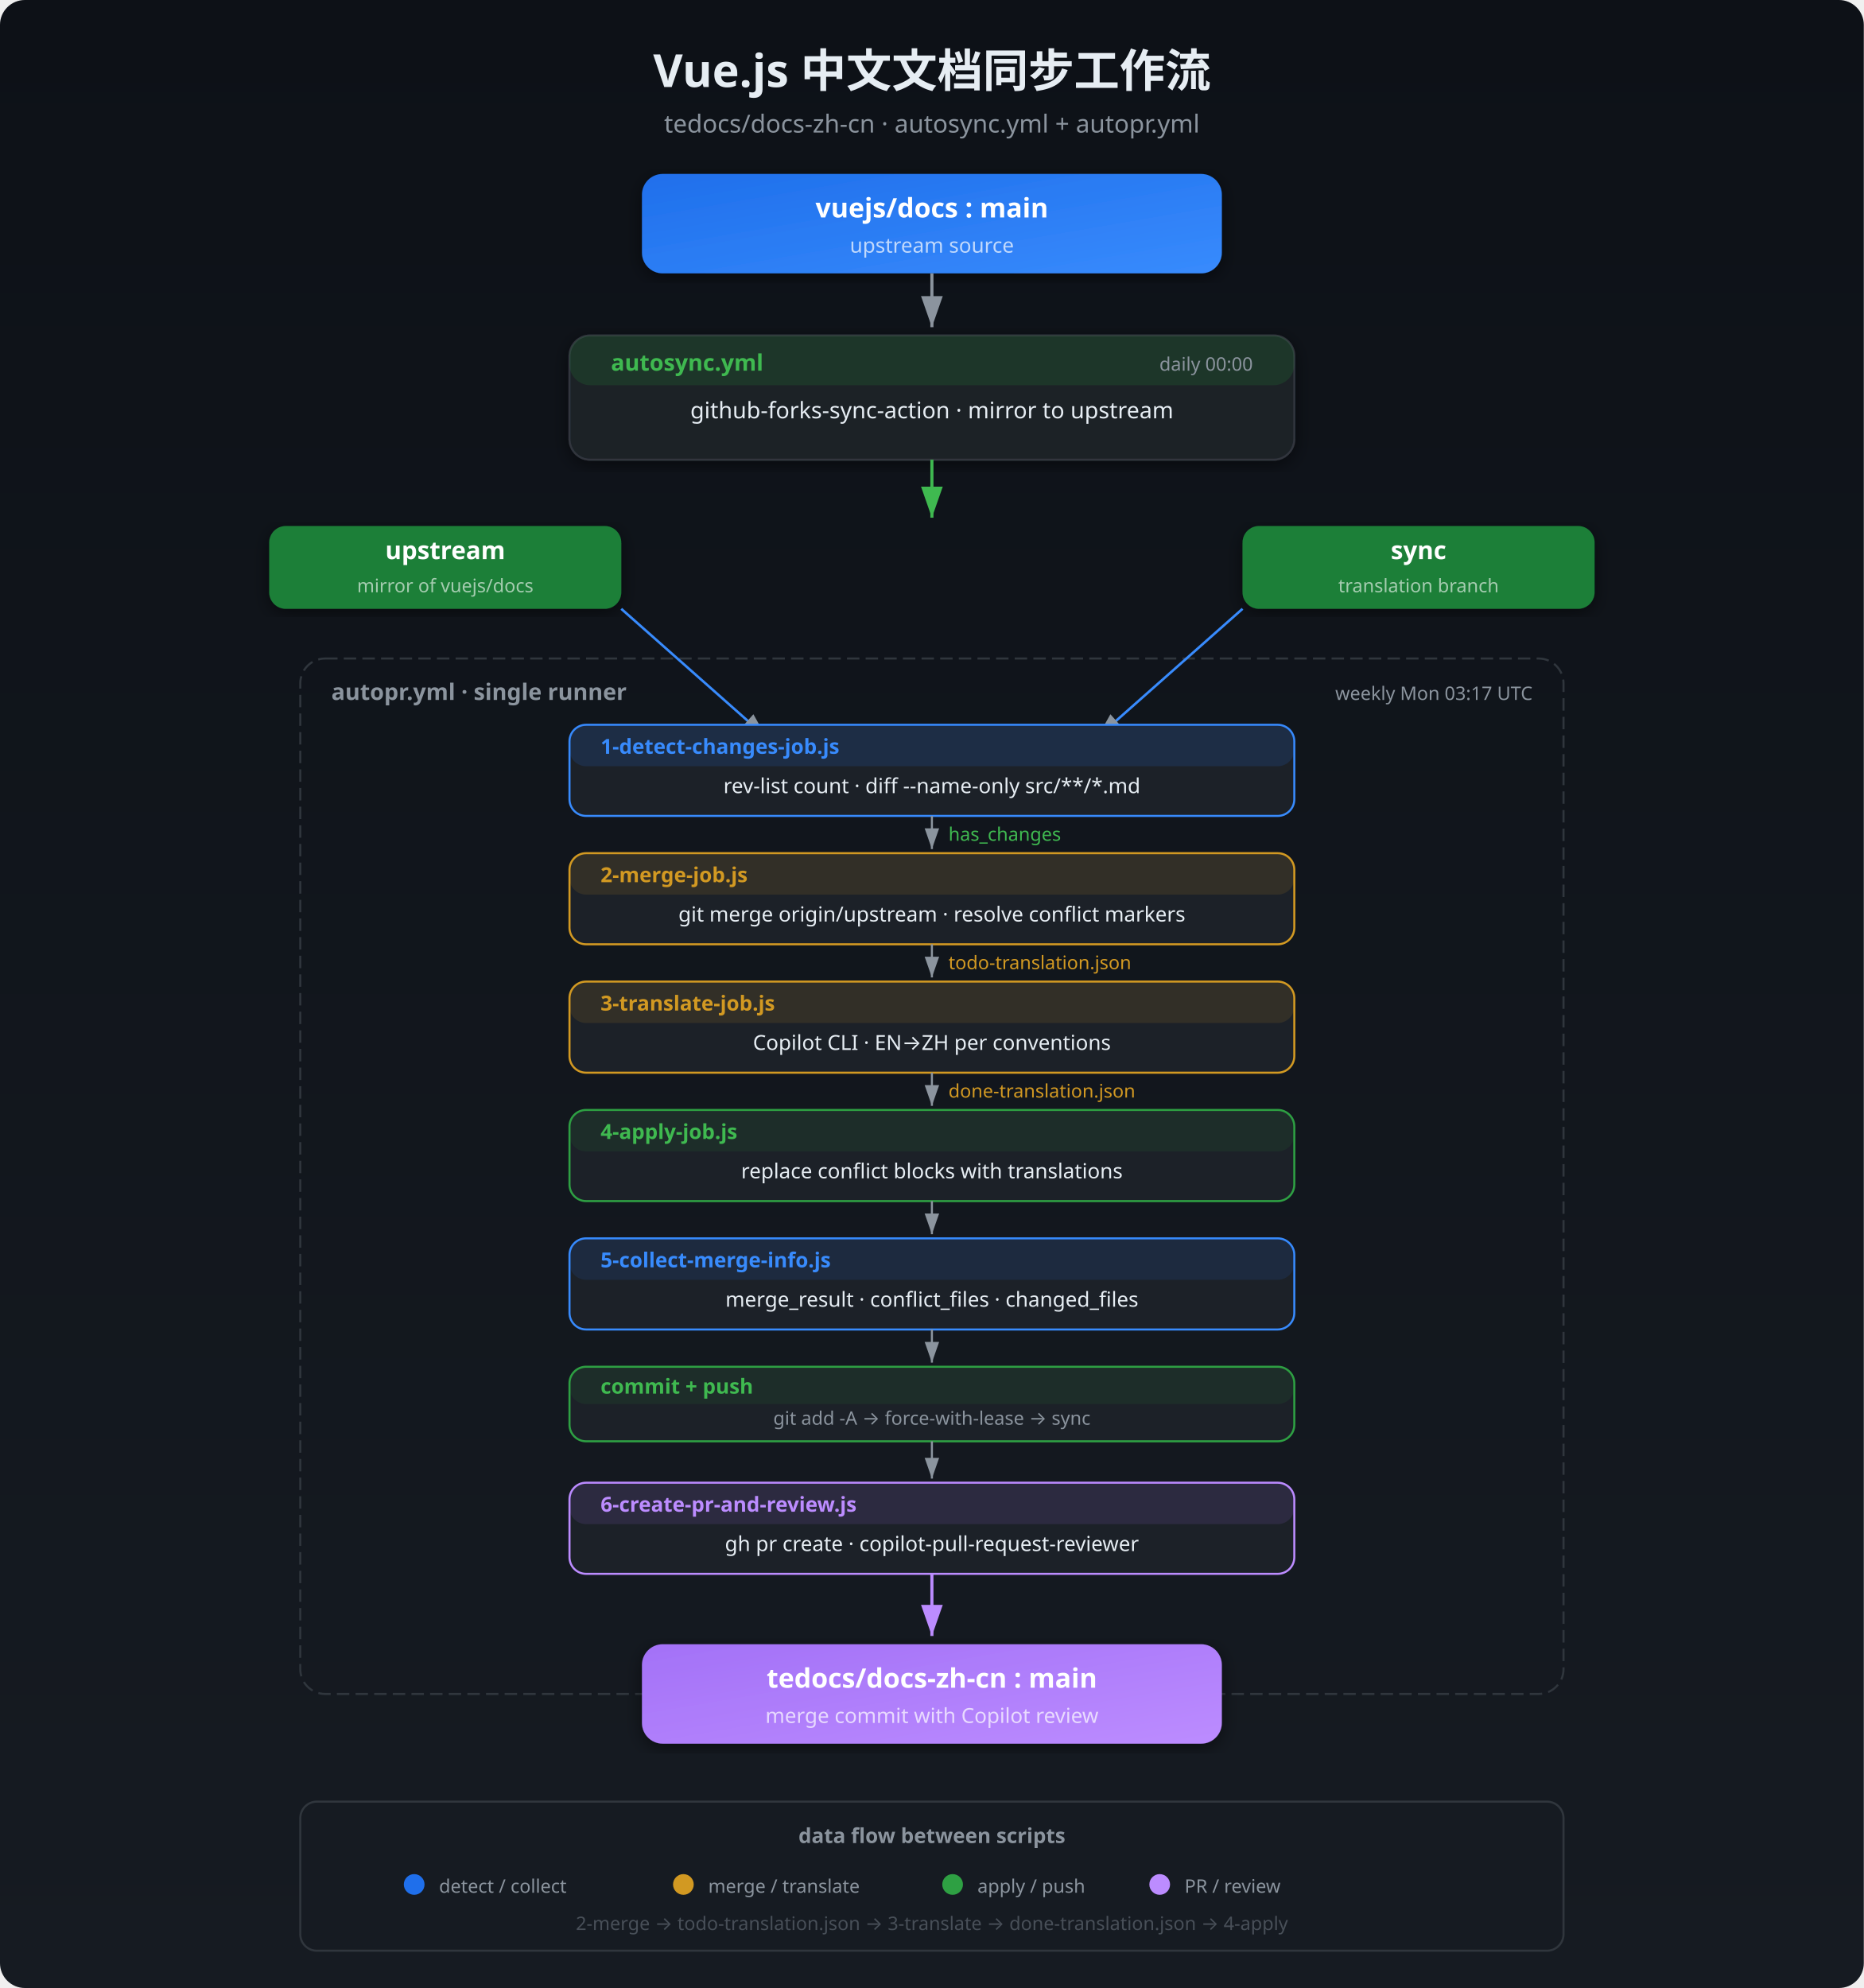
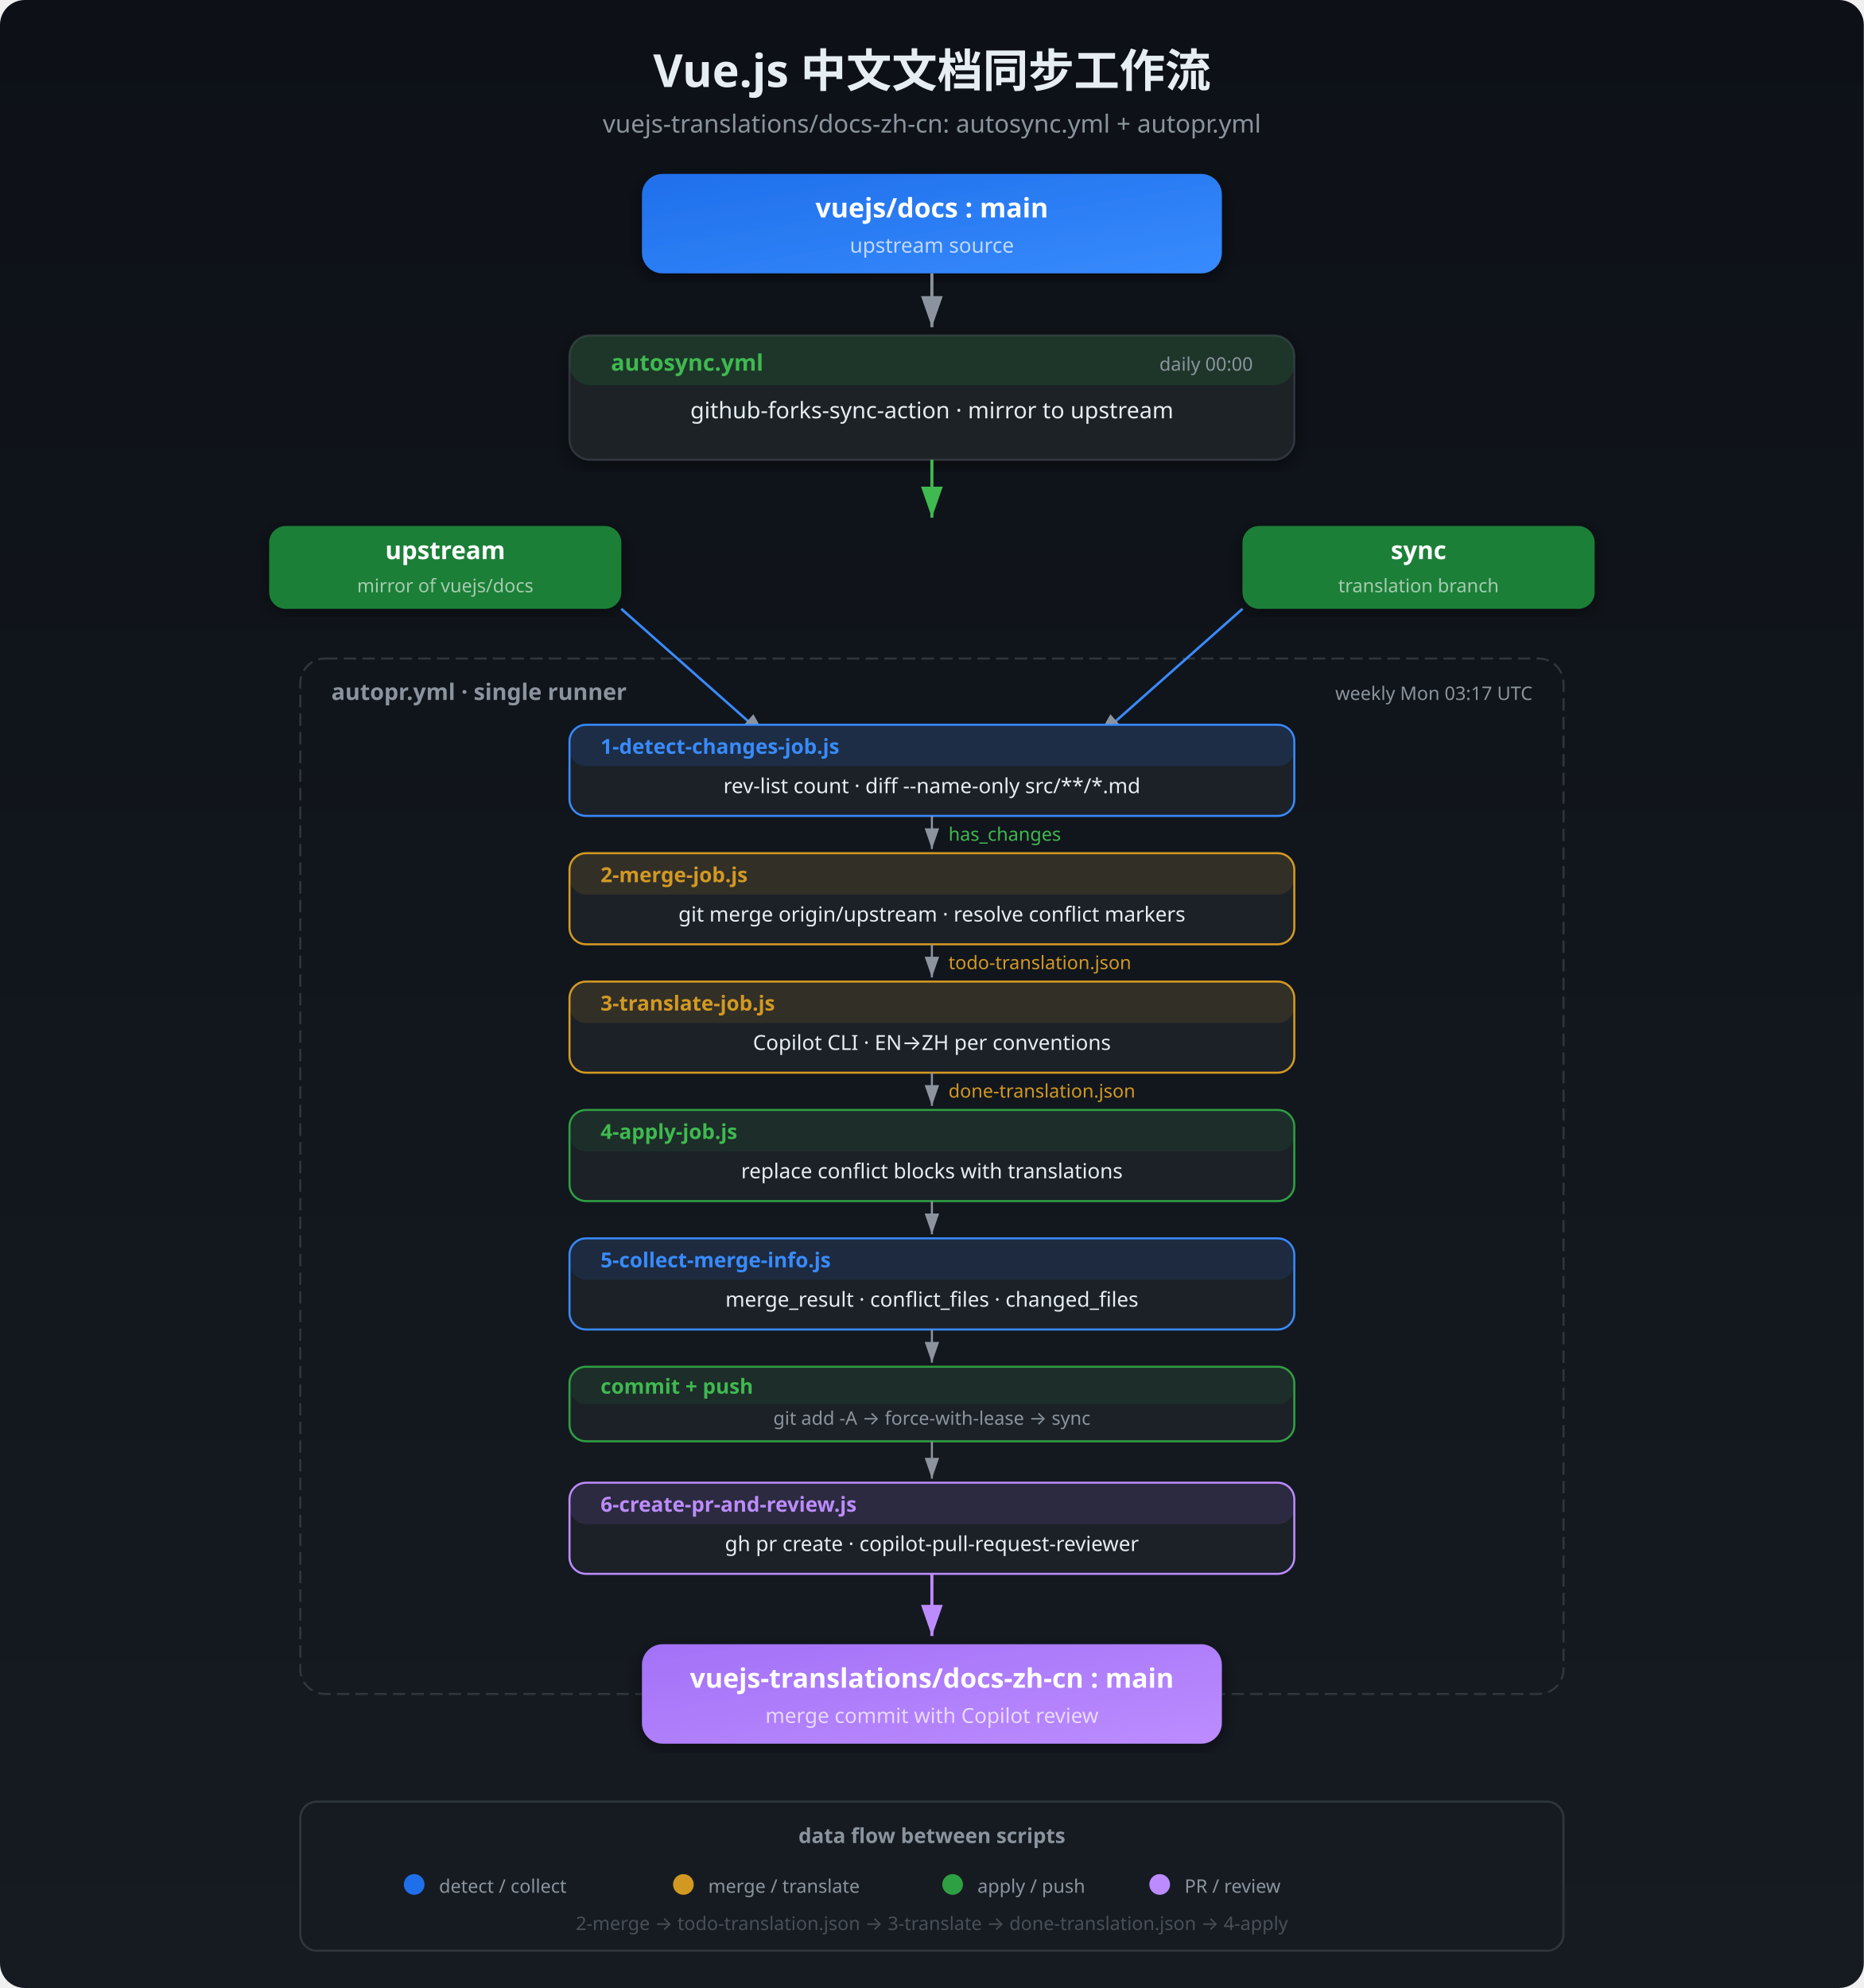
<svg xmlns="http://www.w3.org/2000/svg" viewBox="0 0 900 960" font-family="Segoe UI, -apple-system, sans-serif">
  <defs>
    <linearGradient id="bg" x1="0" y1="0" x2="0" y2="1">
      <stop offset="0%" stop-color="#0d1117" />
      <stop offset="100%" stop-color="#161b22" />
    </linearGradient>
    <linearGradient id="g-blue" x1="0" y1="0" x2="1" y2="1">
      <stop offset="0%" stop-color="#1f6feb" />
      <stop offset="100%" stop-color="#388bfd" />
    </linearGradient>
    <linearGradient id="g-green" x1="0" y1="0" x2="1" y2="1">
      <stop offset="0%" stop-color="#238636" />
      <stop offset="100%" stop-color="#2ea043" />
    </linearGradient>
    <linearGradient id="g-purple" x1="0" y1="0" x2="1" y2="1">
      <stop offset="0%" stop-color="#a371f7" />
      <stop offset="100%" stop-color="#bc8cff" />
    </linearGradient>
    <linearGradient id="g-red" x1="0" y1="0" x2="1" y2="1">
      <stop offset="0%" stop-color="#da3633" />
      <stop offset="100%" stop-color="#f85149" />
    </linearGradient>
    <linearGradient id="g-gold" x1="0" y1="0" x2="1" y2="1">
      <stop offset="0%" stop-color="#bf8700" />
      <stop offset="100%" stop-color="#d29922" />
    </linearGradient>
    <filter id="shadow">
      <feDropShadow dx="0" dy="2" stdDeviation="4" flood-color="#000" flood-opacity="0.5" />
    </filter>
    <marker id="arrow" viewBox="0 0 10 7" refX="10" refY="3.5" markerWidth="10" markerHeight="7" orient="auto-start-reverse">
      <polygon points="0 0, 10 3.5, 0 7" fill="#8b949e" />
    </marker>
    <marker id="arrow-green" viewBox="0 0 10 7" refX="10" refY="3.5" markerWidth="10" markerHeight="7" orient="auto-start-reverse">
      <polygon points="0 0, 10 3.5, 0 7" fill="#3fb950" />
    </marker>
    <marker id="arrow-purple" viewBox="0 0 10 7" refX="10" refY="3.5" markerWidth="10" markerHeight="7" orient="auto-start-reverse">
      <polygon points="0 0, 10 3.5, 0 7" fill="#bc8cff" />
    </marker>
    <marker id="arrow-gold" viewBox="0 0 10 7" refX="10" refY="3.5" markerWidth="10" markerHeight="7" orient="auto-start-reverse">
      <polygon points="0 0, 10 3.5, 0 7" fill="#d29922" />
    </marker>
  </defs>
  <rect width="900" height="960" fill="url(#bg)" rx="12" />
  <text x="450" y="42" text-anchor="middle" fill="#e6edf3" font-size="22" font-weight="700">
    Vue.js 中文文档同步工作流
  </text>
  <text x="450" y="64" text-anchor="middle" fill="#8b949e" font-size="12">
-     tedocs/docs-zh-cn · autosync.yml + autopr.yml
+     vuejs-translations/docs-zh-cn: autosync.yml + autopr.yml
  </text>
  <rect x="310" y="84" width="280" height="48" rx="10" fill="url(#g-blue)" filter="url(#shadow)" />
  <text x="450" y="105" text-anchor="middle" fill="#fff" font-size="13" font-weight="600">vuejs/docs : main</text>
  <text x="450" y="122" text-anchor="middle" fill="rgba(255,255,255,0.7)" font-size="10">upstream source</text>
  <line x1="450" y1="132" x2="450" y2="158" stroke="#8b949e" stroke-width="1.5" marker-end="url(#arrow)" />
  <rect x="275" y="162" width="350" height="60" rx="10" fill="#1c2128" stroke="#30363d" stroke-width="1" filter="url(#shadow)" />
  <rect x="275" y="162" width="350" height="24" rx="10" fill="#238636" opacity="0.2" />
  <text x="295" y="179" fill="#3fb950" font-size="11" font-weight="600">autosync.yml</text>
  <text x="605" y="179" text-anchor="end" fill="#8b949e" font-size="9">daily 00:00</text>
  <text x="450" y="202" text-anchor="middle" fill="#e6edf3" font-size="11">github-forks-sync-action · mirror to upstream</text>
  <line x1="450" y1="222" x2="450" y2="250" stroke="#3fb950" stroke-width="1.5" marker-end="url(#arrow-green)" />
  <rect x="130" y="254" width="170" height="40" rx="8" fill="#1a7f37" filter="url(#shadow)" />
  <text x="215" y="270" text-anchor="middle" fill="#fff" font-size="12" font-weight="600">upstream</text>
  <text x="215" y="286" text-anchor="middle" fill="rgba(255,255,255,0.6)" font-size="9">mirror of vuejs/docs</text>
  <rect x="600" y="254" width="170" height="40" rx="8" fill="#1a7f37" filter="url(#shadow)" />
  <text x="685" y="270" text-anchor="middle" fill="#fff" font-size="12" font-weight="600">sync</text>
  <text x="685" y="286" text-anchor="middle" fill="rgba(255,255,255,0.6)" font-size="9">translation branch</text>
  <rect x="145" y="318" width="610" height="500" rx="12" fill="none" stroke="#30363d" stroke-width="1" stroke-dasharray="6 3" />
  <text x="160" y="338" fill="#8b949e" font-size="11" font-weight="600">autopr.yml · single runner</text>
  <text x="740" y="338" text-anchor="end" fill="#8b949e" font-size="9">weekly Mon 03:17 UTC</text>
  <line x1="300" y1="294" x2="370" y2="356" stroke="#388bfd" stroke-width="1.2" marker-end="url(#arrow)" />
  <line x1="600" y1="294" x2="530" y2="356" stroke="#388bfd" stroke-width="1.2" marker-end="url(#arrow)" />
  <rect x="275" y="350" width="350" height="44" rx="8" fill="#1c2128" stroke="#388bfd" stroke-width="1" />
  <rect x="275" y="350" width="350" height="20" rx="8" fill="#1f6feb" opacity="0.15" />
  <text x="290" y="364" fill="#388bfd" font-size="10" font-weight="600">1-detect-changes-job.js</text>
  <text x="450" y="383" text-anchor="middle" fill="#e6edf3" font-size="10">rev-list count · diff --name-only src/**/*.md</text>
  <line x1="450" y1="394" x2="450" y2="410" stroke="#8b949e" stroke-width="1" marker-end="url(#arrow)" />
  <text x="458" y="406" fill="#3fb950" font-size="9">has_changes</text>
  <rect x="275" y="412" width="350" height="44" rx="8" fill="#1c2128" stroke="#d29922" stroke-width="1" />
  <rect x="275" y="412" width="350" height="20" rx="8" fill="#d29922" opacity="0.12" />
  <text x="290" y="426" fill="#d29922" font-size="10" font-weight="600">2-merge-job.js</text>
  <text x="450" y="445" text-anchor="middle" fill="#e6edf3" font-size="10">git merge origin/upstream · resolve conflict markers</text>
  <line x1="450" y1="456" x2="450" y2="472" stroke="#8b949e" stroke-width="1" marker-end="url(#arrow)" />
  <text x="458" y="468" fill="#d29922" font-size="9">todo-translation.json</text>
  <rect x="275" y="474" width="350" height="44" rx="8" fill="#1c2128" stroke="#d29922" stroke-width="1" />
  <rect x="275" y="474" width="350" height="20" rx="8" fill="#d29922" opacity="0.12" />
  <text x="290" y="488" fill="#d29922" font-size="10" font-weight="600">3-translate-job.js</text>
  <text x="450" y="507" text-anchor="middle" fill="#e6edf3" font-size="10">Copilot CLI · EN→ZH per conventions</text>
  <line x1="450" y1="518" x2="450" y2="534" stroke="#8b949e" stroke-width="1" marker-end="url(#arrow)" />
  <text x="458" y="530" fill="#d29922" font-size="9">done-translation.json</text>
  <rect x="275" y="536" width="350" height="44" rx="8" fill="#1c2128" stroke="#2ea043" stroke-width="1" />
  <rect x="275" y="536" width="350" height="20" rx="8" fill="#238636" opacity="0.12" />
  <text x="290" y="550" fill="#3fb950" font-size="10" font-weight="600">4-apply-job.js</text>
  <text x="450" y="569" text-anchor="middle" fill="#e6edf3" font-size="10">replace conflict blocks with translations</text>
  <line x1="450" y1="580" x2="450" y2="596" stroke="#8b949e" stroke-width="1" marker-end="url(#arrow)" />
  <rect x="275" y="598" width="350" height="44" rx="8" fill="#1c2128" stroke="#388bfd" stroke-width="1" />
  <rect x="275" y="598" width="350" height="20" rx="8" fill="#1f6feb" opacity="0.12" />
  <text x="290" y="612" fill="#388bfd" font-size="10" font-weight="600">5-collect-merge-info.js</text>
  <text x="450" y="631" text-anchor="middle" fill="#e6edf3" font-size="10">merge_result · conflict_files · changed_files</text>
  <line x1="450" y1="642" x2="450" y2="658" stroke="#8b949e" stroke-width="1" marker-end="url(#arrow)" />
  <rect x="275" y="660" width="350" height="36" rx="8" fill="#1c2128" stroke="#2ea043" stroke-width="1" />
  <rect x="275" y="660" width="350" height="18" rx="8" fill="#238636" opacity="0.12" />
  <text x="290" y="673" fill="#3fb950" font-size="10" font-weight="600">commit + push</text>
  <text x="450" y="688" text-anchor="middle" fill="#8b949e" font-size="9">git add -A → force-with-lease → sync</text>
  <line x1="450" y1="696" x2="450" y2="714" stroke="#8b949e" stroke-width="1" marker-end="url(#arrow)" />
  <rect x="275" y="716" width="350" height="44" rx="8" fill="#1c2128" stroke="#bc8cff" stroke-width="1" />
  <rect x="275" y="716" width="350" height="20" rx="8" fill="#a371f7" opacity="0.12" />
  <text x="290" y="730" fill="#bc8cff" font-size="10" font-weight="600">6-create-pr-and-review.js</text>
  <text x="450" y="749" text-anchor="middle" fill="#e6edf3" font-size="10">gh pr create · copilot-pull-request-reviewer</text>
  <line x1="450" y1="760" x2="450" y2="790" stroke="#bc8cff" stroke-width="1.5" marker-end="url(#arrow-purple)" />
  <rect x="310" y="794" width="280" height="48" rx="10" fill="url(#g-purple)" filter="url(#shadow)" />
-   <text x="450" y="815" text-anchor="middle" fill="#fff" font-size="13" font-weight="600">tedocs/docs-zh-cn : main</text>
+   <text x="450" y="815" text-anchor="middle" fill="#fff" font-size="13" font-weight="600">vuejs-translations/docs-zh-cn : main</text>
  <text x="450" y="832" text-anchor="middle" fill="rgba(255,255,255,0.7)" font-size="10">merge commit with Copilot review</text>
  <rect x="145" y="870" width="610" height="72" rx="8" fill="#161b22" stroke="#30363d" stroke-width="1" />
  <text x="450" y="890" text-anchor="middle" fill="#8b949e" font-size="10" font-weight="600">data flow between scripts</text>
  <circle cx="200" cy="910" r="5" fill="#1f6feb" />
  <text x="212" y="914" fill="#8b949e" font-size="9">detect / collect</text>
  <circle cx="330" cy="910" r="5" fill="#d29922" />
  <text x="342" y="914" fill="#8b949e" font-size="9">merge / translate</text>
  <circle cx="460" cy="910" r="5" fill="#2ea043" />
  <text x="472" y="914" fill="#8b949e" font-size="9">apply / push</text>
  <circle cx="560" cy="910" r="5" fill="#bc8cff" />
  <text x="572" y="914" fill="#8b949e" font-size="9">PR / review</text>
  <text x="450" y="932" text-anchor="middle" fill="#484f58" font-size="9">
    2-merge → todo-translation.json → 3-translate → done-translation.json → 4-apply
  </text>
</svg>
